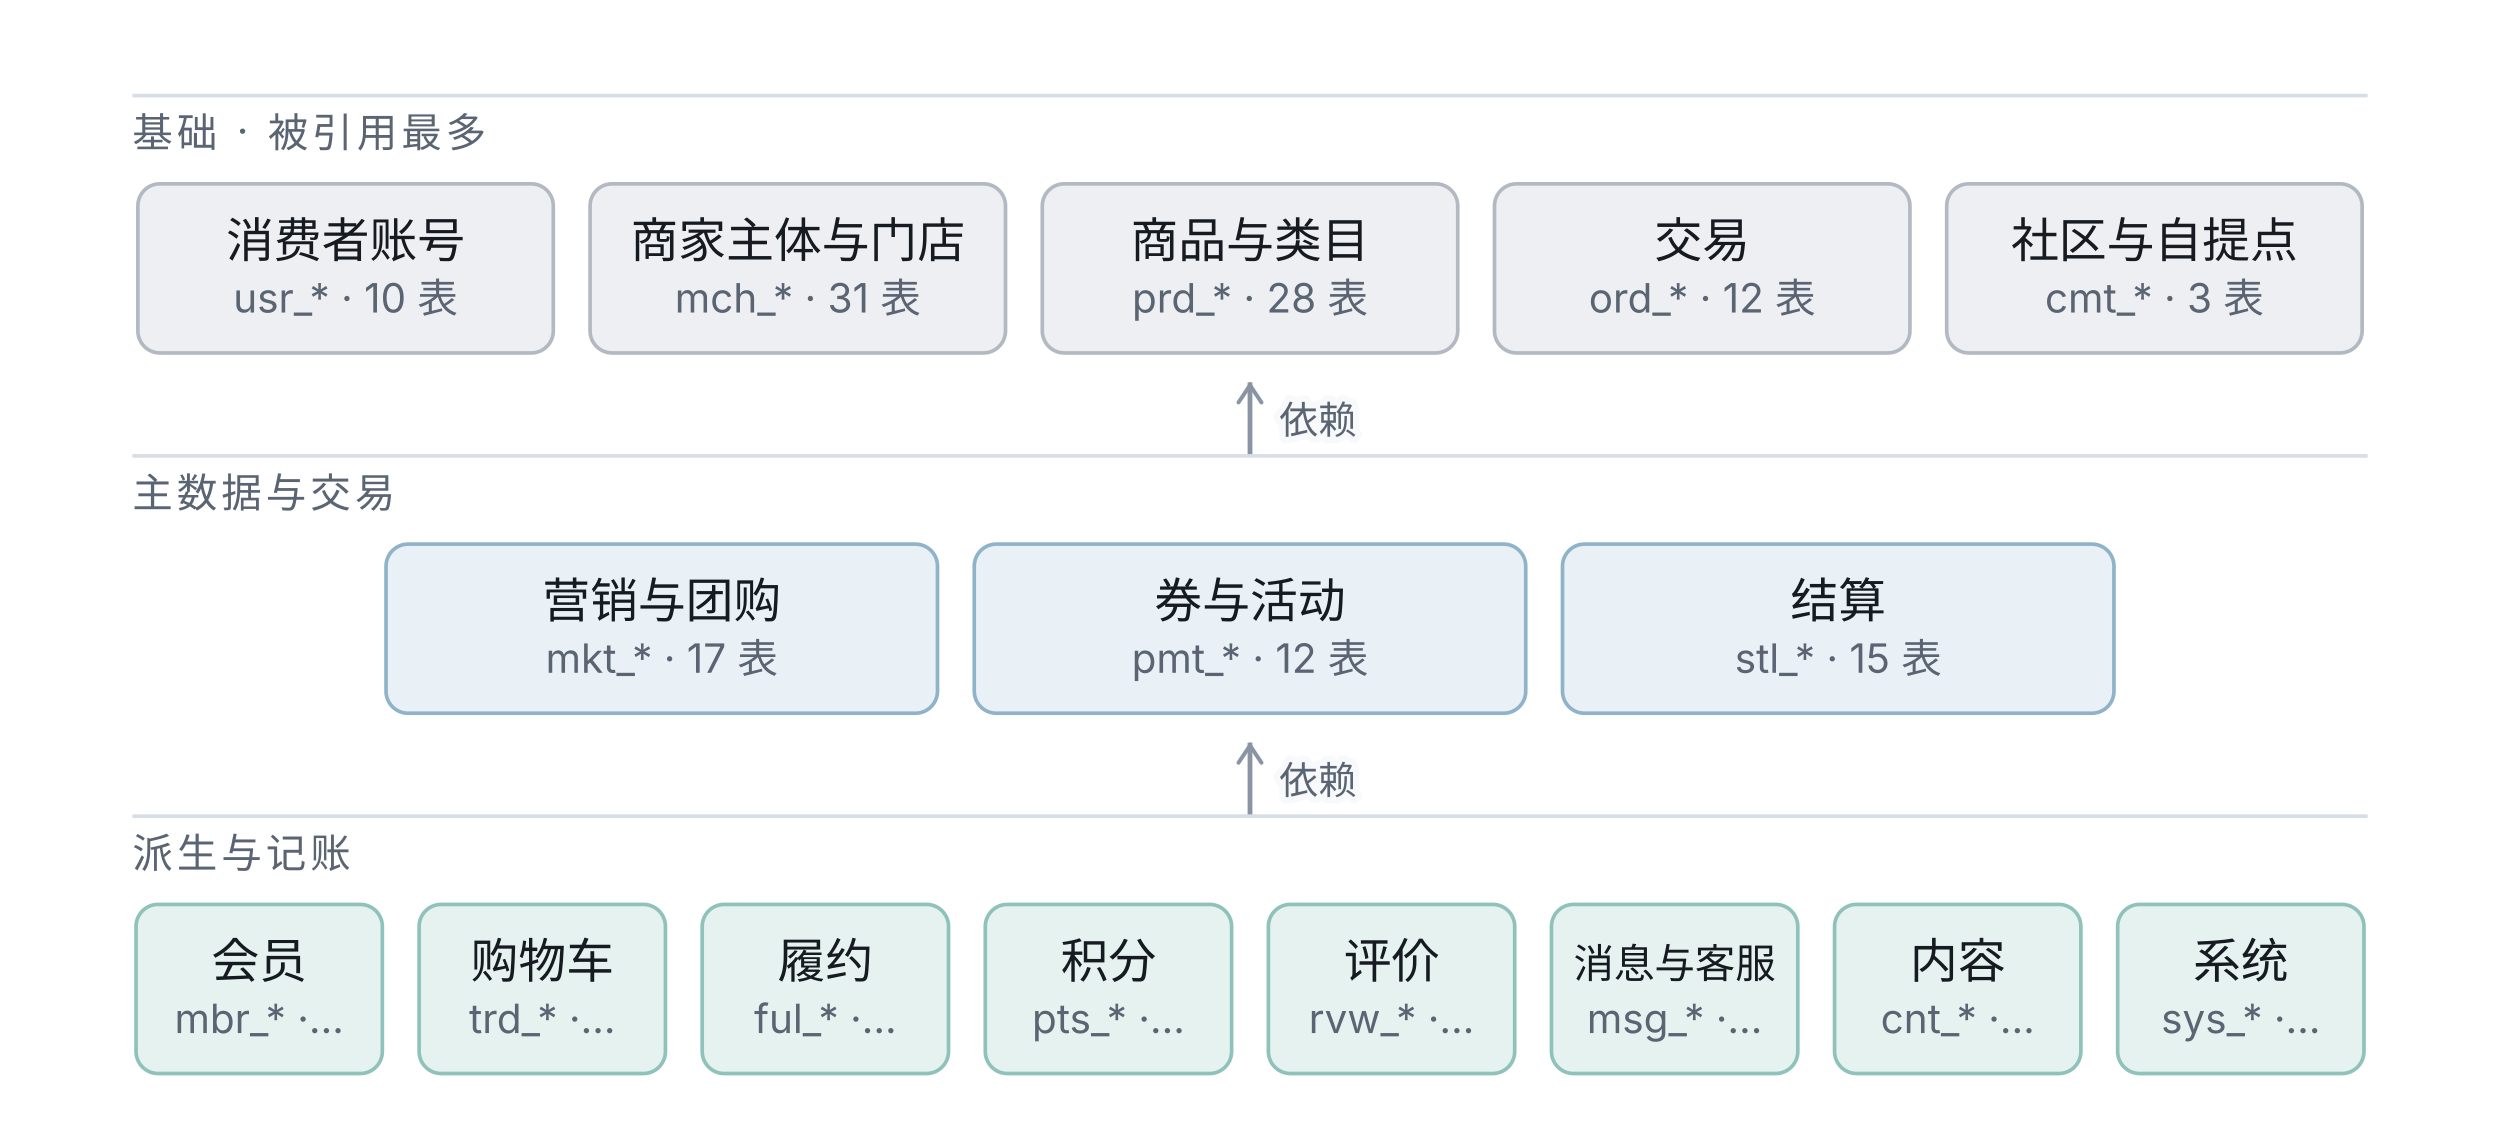
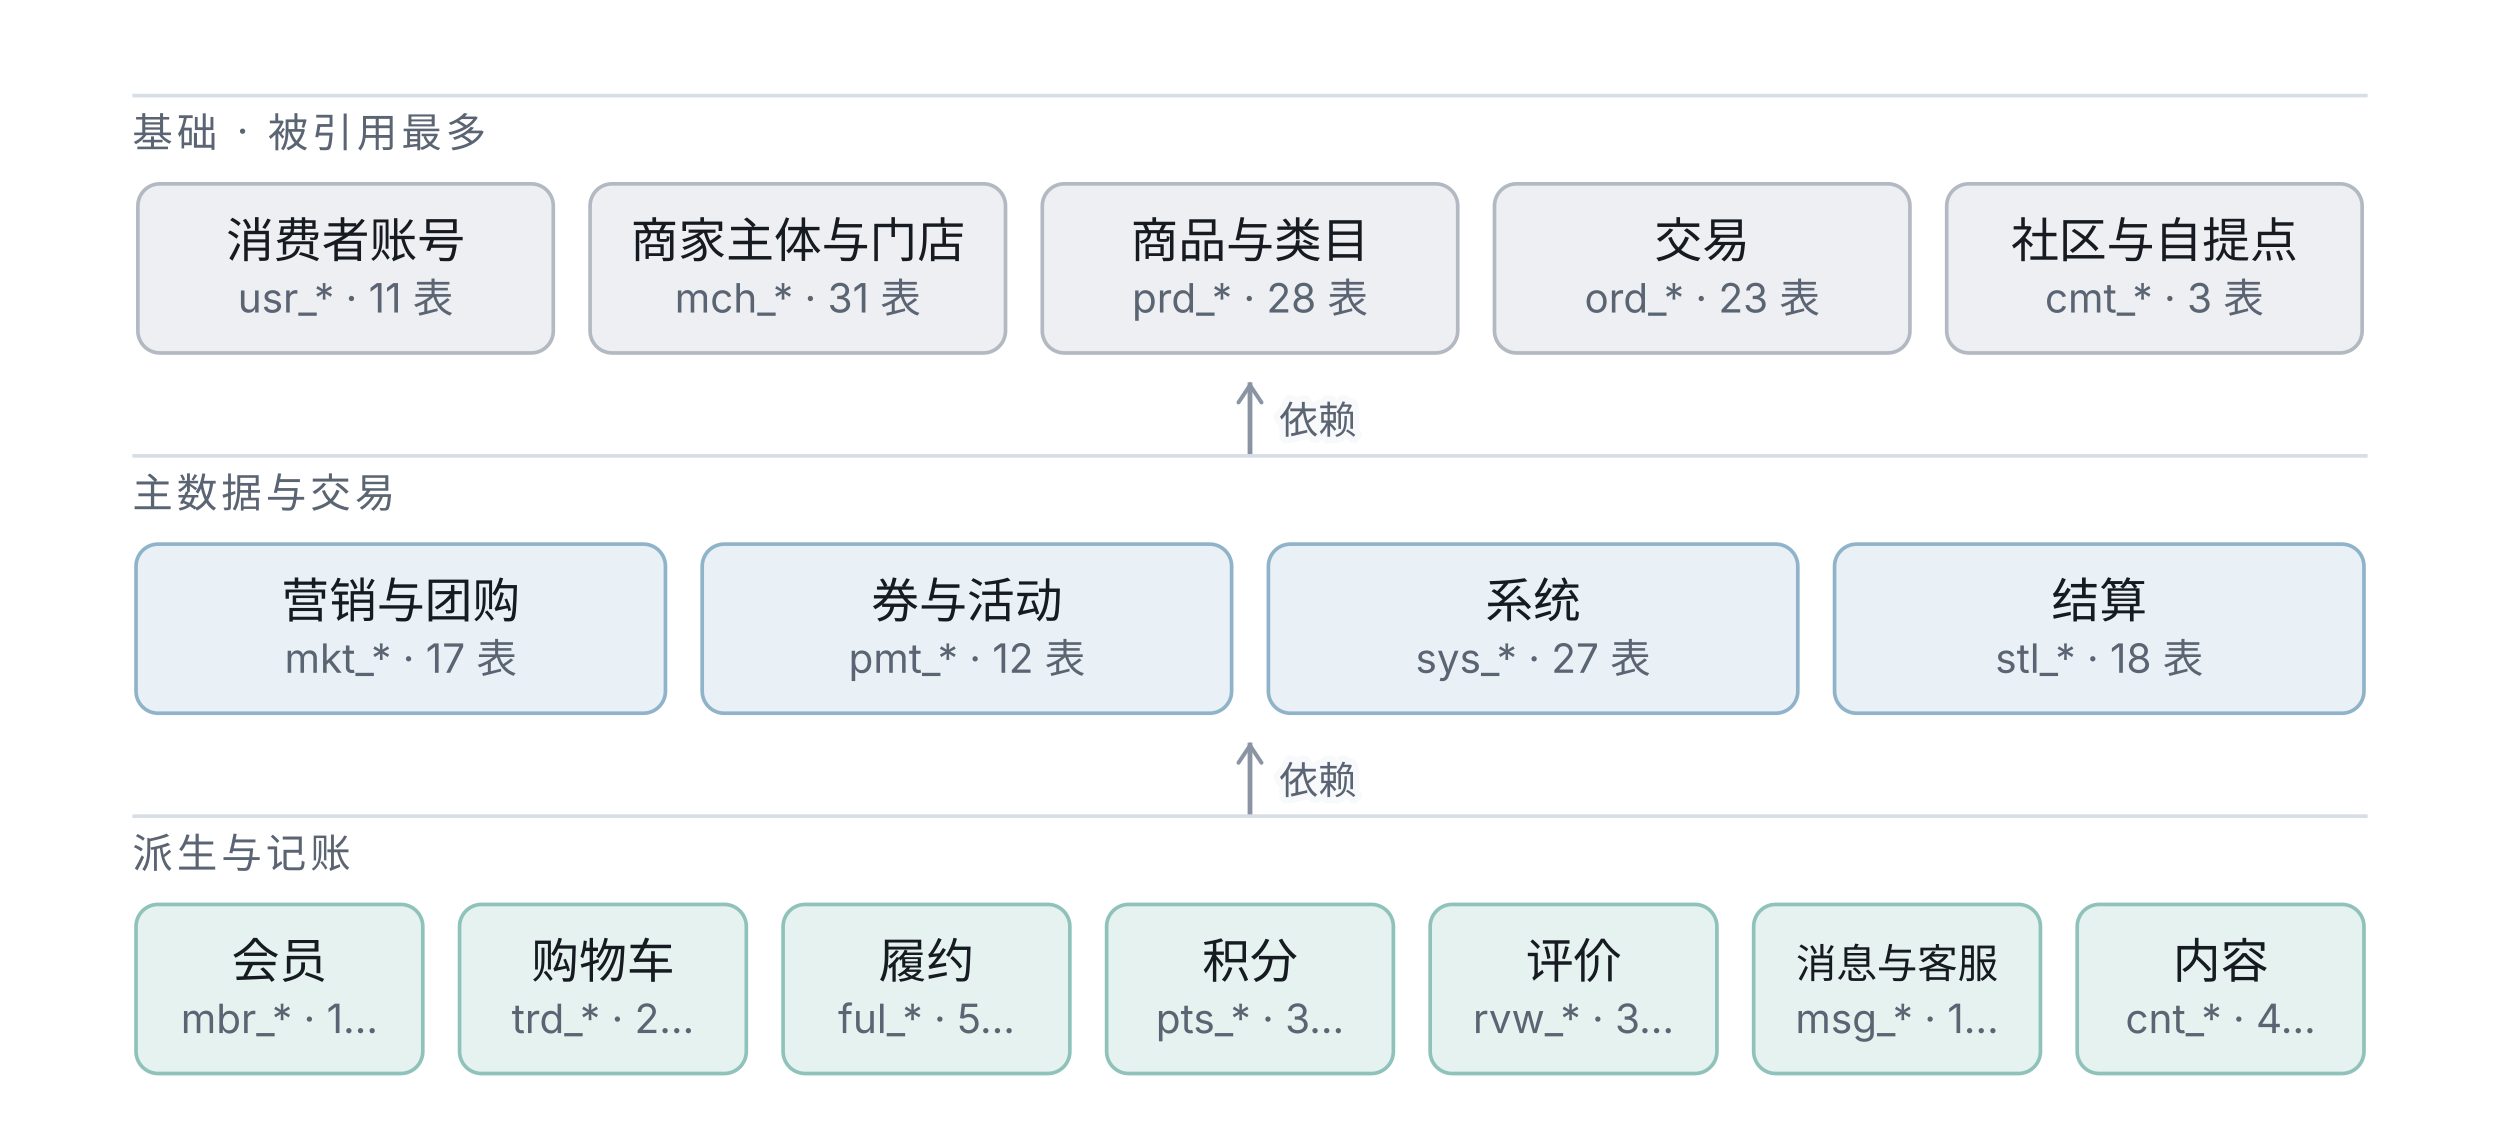
<svg xmlns="http://www.w3.org/2000/svg" width="680" height="312" viewBox="0 0 680 312" role="img" font-family="system-ui,-apple-system,'PingFang SC',sans-serif">
  <defs>
    <marker id="a" viewBox="0 0 10 10" refX="9" refY="5" markerWidth="6" markerHeight="6" orient="auto-start-reverse">
      <path d="M2 1L8 5L2 9" fill="none" stroke="#8A94A2" stroke-width="1.4" stroke-linecap="round" />
    </marker>
    <style>.n{font-weight:500;fill:#161A21}.s{font-size:11px;fill:#5A6472}
.l{font-size:10.5px;fill:#5A6472;paint-order:stroke;stroke:#F7F9FB;stroke-width:3.5;stroke-linejoin:round}.b{font-size:11px;fill:#5A6472;letter-spacing:.1em}
.ar{stroke:#8A94A2;stroke-width:1.3;fill:none}</style>
  </defs>
  <line x1="36" y1="26" x2="644" y2="26" stroke="#D8DEE6" />
  <text class="b" x="36" y="40">基础 · 被引用最多</text>
  <rect x="37.5" y="50" width="113" height="46" rx="6" fill="#EDEFF2" stroke="#B3B9C2" />
  <text class="n" x="94" y="70" text-anchor="middle" font-size="13">消费者账号</text>
-   <text class="s" x="94" y="85" text-anchor="middle">usr_* · 10 表</text>
+   <text class="s" x="94" y="85" text-anchor="middle">usr_* · 11 表</text>
  <rect x="160.5" y="50" width="113" height="46" rx="6" fill="#EDEFF2" stroke="#B3B9C2" />
  <text class="n" x="217" y="70" text-anchor="middle" font-size="13">商家主体与门店</text>
  <text class="s" x="217" y="85" text-anchor="middle">mch_* · 31 表</text>
  <rect x="283.5" y="50" width="113" height="46" rx="6" fill="#EDEFF2" stroke="#B3B9C2" />
  <text class="n" x="340" y="70" text-anchor="middle" font-size="13">商品与类目</text>
  <text class="s" x="340" y="85" text-anchor="middle">prd_* · 28 表</text>
  <rect x="406.5" y="50" width="113" height="46" rx="6" fill="#EDEFF2" stroke="#B3B9C2" />
  <text class="n" x="463" y="70" text-anchor="middle" font-size="13">交易</text>
-   <text class="s" x="463" y="85" text-anchor="middle">ord_* · 12 表</text>
+   <text class="s" x="463" y="85" text-anchor="middle">ord_* · 23 表</text>
  <rect x="529.5" y="50" width="113" height="46" rx="6" fill="#EDEFF2" stroke="#B3B9C2" />
  <text class="n" x="586" y="70" text-anchor="middle" font-size="13">社区与自提点</text>
  <text class="s" x="586" y="85" text-anchor="middle">cmt_* · 3 表</text>
  <line class="ar" x1="340" y1="124" x2="340" y2="104" marker-end="url(#a)" />
  <text class="l" x="348" y="118">依赖</text>
  <line x1="36" y1="124" x2="644" y2="124" stroke="#D8DEE6" />
  <text class="b" x="36" y="138">主数据与交易</text>
-   <rect x="105" y="148" width="150" height="46" rx="6" fill="#EAF1F6" stroke="#8FB3C9" />
-   <text class="n" x="180" y="168" text-anchor="middle" font-size="13">营销与团购</text>
-   <text class="s" x="180" y="183" text-anchor="middle">mkt_* · 17 表</text>
-   <rect x="265" y="148" width="150" height="46" rx="6" fill="#EAF1F6" stroke="#8FB3C9" />
-   <text class="n" x="340" y="168" text-anchor="middle" font-size="13">券与活动</text>
-   <text class="s" x="340" y="183" text-anchor="middle">pmt_* · 12 表</text>
-   <rect x="425" y="148" width="150" height="46" rx="6" fill="#EAF1F6" stroke="#8FB3C9" />
-   <text class="n" x="500" y="168" text-anchor="middle" font-size="13">结算</text>
-   <text class="s" x="500" y="183" text-anchor="middle">stl_* · 15 表</text>
+   <rect x="37" y="148" width="144" height="46" rx="6" fill="#EAF1F6" stroke="#8FB3C9" />
+   <text class="n" x="109" y="168" text-anchor="middle" font-size="13">营销与团购</text>
+   <text class="s" x="109" y="183" text-anchor="middle">mkt_* · 17 表</text>
+   <rect x="191" y="148" width="144" height="46" rx="6" fill="#EAF1F6" stroke="#8FB3C9" />
+   <text class="n" x="263" y="168" text-anchor="middle" font-size="13">券与活动</text>
+   <text class="s" x="263" y="183" text-anchor="middle">pmt_* · 12 表</text>
+   <rect x="345" y="148" width="144" height="46" rx="6" fill="#EAF1F6" stroke="#8FB3C9" />
+   <text class="n" x="417" y="168" text-anchor="middle" font-size="13">系统</text>
+   <text class="s" x="417" y="183" text-anchor="middle">sys_* · 27 表</text>
+   <rect x="499" y="148" width="144" height="46" rx="6" fill="#EAF1F6" stroke="#8FB3C9" />
+   <text class="n" x="571" y="168" text-anchor="middle" font-size="13">结算</text>
+   <text class="s" x="571" y="183" text-anchor="middle">stl_* · 18 表</text>
  <line class="ar" x1="340" y1="222" x2="340" y2="202" marker-end="url(#a)" />
  <text class="l" x="348" y="216">依赖</text>
  <line x1="36" y1="222" x2="644" y2="222" stroke="#D8DEE6" />
  <text class="b" x="36" y="236">派生与记账</text>
-   <rect x="37" y="246" width="67" height="46" rx="6" fill="#E6F2F0" stroke="#8FC2BA" />
-   <text class="n" x="70.5" y="266" text-anchor="middle" font-size="13">会员</text>
-   <text class="s" x="70.5" y="281" text-anchor="middle">mbr_* ·…</text>
-   <rect x="114" y="246" width="67" height="46" rx="6" fill="#E6F2F0" stroke="#8FC2BA" />
-   <text class="n" x="147.5" y="266" text-anchor="middle" font-size="13">购物车</text>
-   <text class="s" x="147.5" y="281" text-anchor="middle">trd_* ·…</text>
-   <rect x="191" y="246" width="67" height="46" rx="6" fill="#E6F2F0" stroke="#8FC2BA" />
-   <text class="n" x="224.5" y="266" text-anchor="middle" font-size="13">履约</text>
-   <text class="s" x="224.5" y="281" text-anchor="middle">ful_* ·…</text>
-   <rect x="268" y="246" width="67" height="46" rx="6" fill="#E6F2F0" stroke="#8FC2BA" />
-   <text class="n" x="301.5" y="266" text-anchor="middle" font-size="13">积分</text>
-   <text class="s" x="301.5" y="281" text-anchor="middle">pts_* ·…</text>
-   <rect x="345" y="246" width="67" height="46" rx="6" fill="#E6F2F0" stroke="#8FC2BA" />
-   <text class="n" x="378.5" y="266" text-anchor="middle" font-size="13">评价</text>
-   <text class="s" x="378.5" y="281" text-anchor="middle">rvw_* ·…</text>
-   <rect x="422" y="246" width="67" height="46" rx="6" fill="#E6F2F0" stroke="#8FC2BA" />
-   <text class="n" x="455.5" y="266" text-anchor="middle" font-size="11">消息与客服</text>
-   <text class="s" x="455.5" y="281" text-anchor="middle">msg_* ·…</text>
-   <rect x="499" y="246" width="67" height="46" rx="6" fill="#E6F2F0" stroke="#8FC2BA" />
-   <text class="n" x="532.5" y="266" text-anchor="middle" font-size="13">内容</text>
-   <text class="s" x="532.5" y="281" text-anchor="middle">cnt_* ·…</text>
-   <rect x="576" y="246" width="67" height="46" rx="6" fill="#E6F2F0" stroke="#8FC2BA" />
-   <text class="n" x="609.5" y="266" text-anchor="middle" font-size="13">系统</text>
-   <text class="s" x="609.5" y="281" text-anchor="middle">sys_* ·…</text>
+   <rect x="37" y="246" width="78" height="46" rx="6" fill="#E6F2F0" stroke="#8FC2BA" />
+   <text class="n" x="76" y="266" text-anchor="middle" font-size="13">会员</text>
+   <text class="s" x="76" y="281" text-anchor="middle">mbr_* · 1…</text>
+   <rect x="125" y="246" width="78" height="46" rx="6" fill="#E6F2F0" stroke="#8FC2BA" />
+   <text class="n" x="164" y="266" text-anchor="middle" font-size="13">购物车</text>
+   <text class="s" x="164" y="281" text-anchor="middle">trd_* · 2…</text>
+   <rect x="213" y="246" width="78" height="46" rx="6" fill="#E6F2F0" stroke="#8FC2BA" />
+   <text class="n" x="252" y="266" text-anchor="middle" font-size="13">履约</text>
+   <text class="s" x="252" y="281" text-anchor="middle">ful_* · 5…</text>
+   <rect x="301" y="246" width="78" height="46" rx="6" fill="#E6F2F0" stroke="#8FC2BA" />
+   <text class="n" x="340" y="266" text-anchor="middle" font-size="13">积分</text>
+   <text class="s" x="340" y="281" text-anchor="middle">pts_* · 3…</text>
+   <rect x="389" y="246" width="78" height="46" rx="6" fill="#E6F2F0" stroke="#8FC2BA" />
+   <text class="n" x="428" y="266" text-anchor="middle" font-size="13">评价</text>
+   <text class="s" x="428" y="281" text-anchor="middle">rvw_* · 3…</text>
+   <rect x="477" y="246" width="78" height="46" rx="6" fill="#E6F2F0" stroke="#8FC2BA" />
+   <text class="n" x="516" y="266" text-anchor="middle" font-size="11">消息与客服</text>
+   <text class="s" x="516" y="281" text-anchor="middle">msg_* · 1…</text>
+   <rect x="565" y="246" width="78" height="46" rx="6" fill="#E6F2F0" stroke="#8FC2BA" />
+   <text class="n" x="604" y="266" text-anchor="middle" font-size="13">内容</text>
+   <text class="s" x="604" y="281" text-anchor="middle">cnt_* · 4…</text>
</svg>
